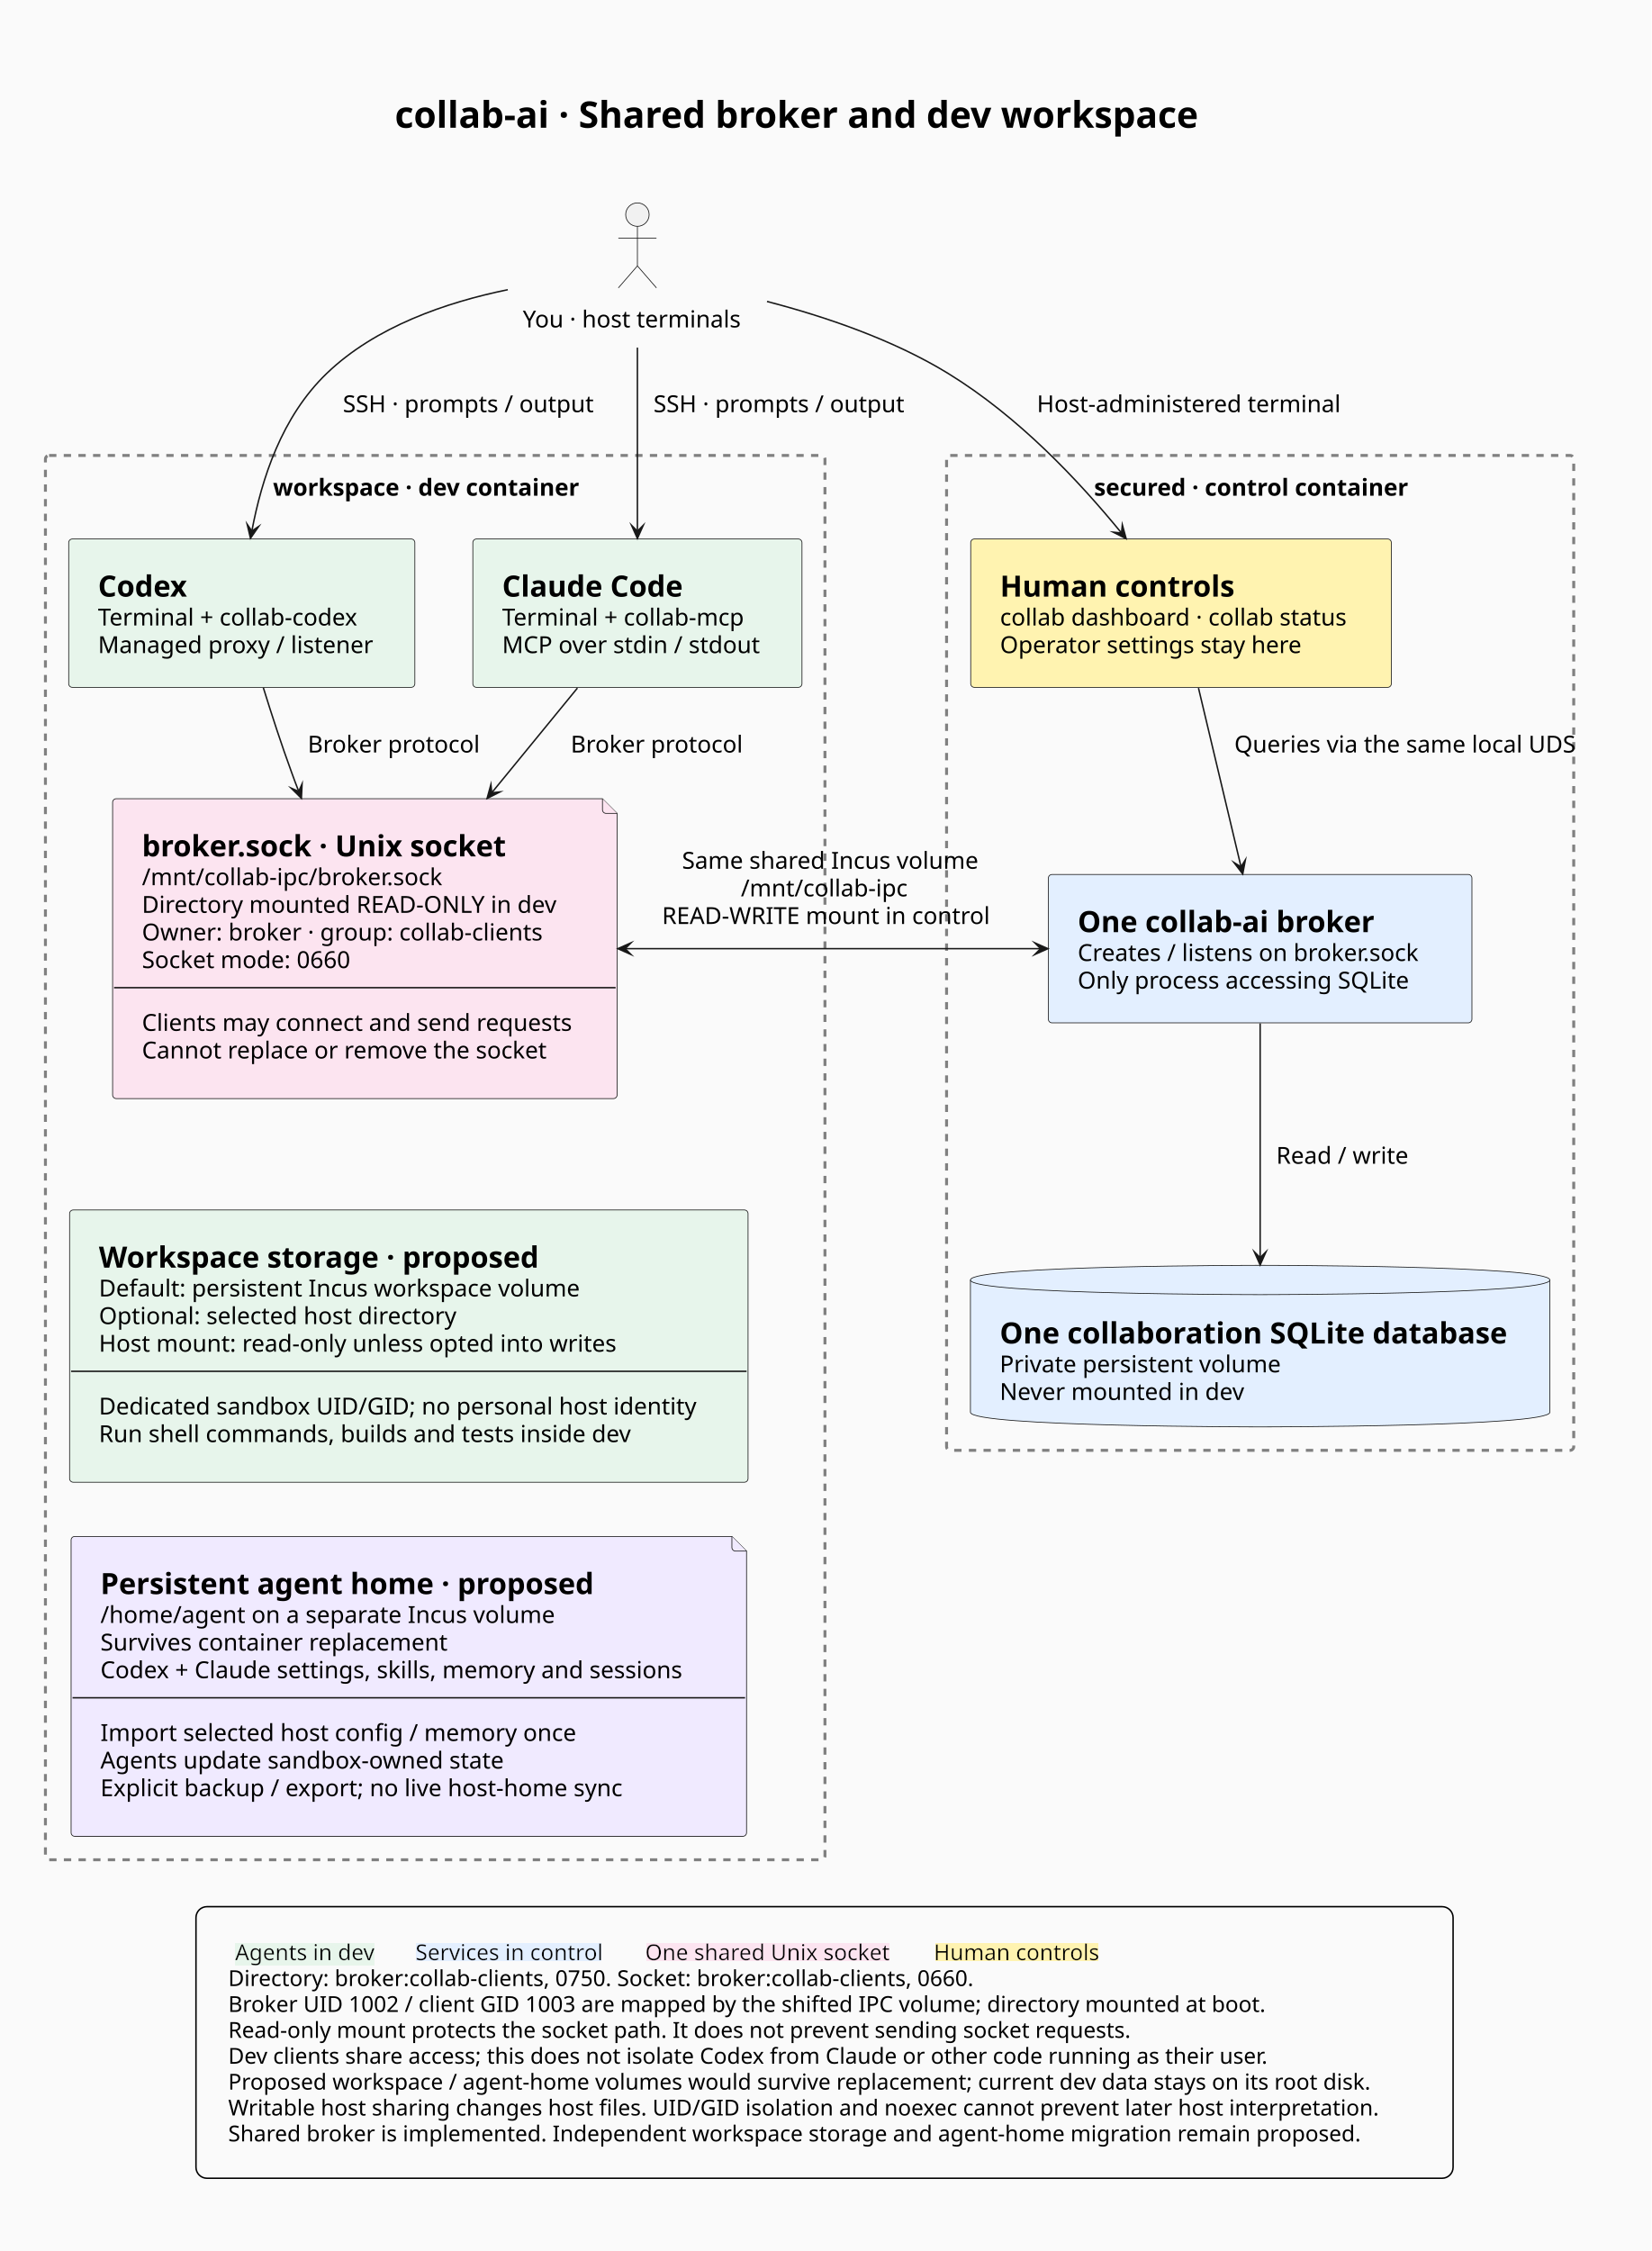
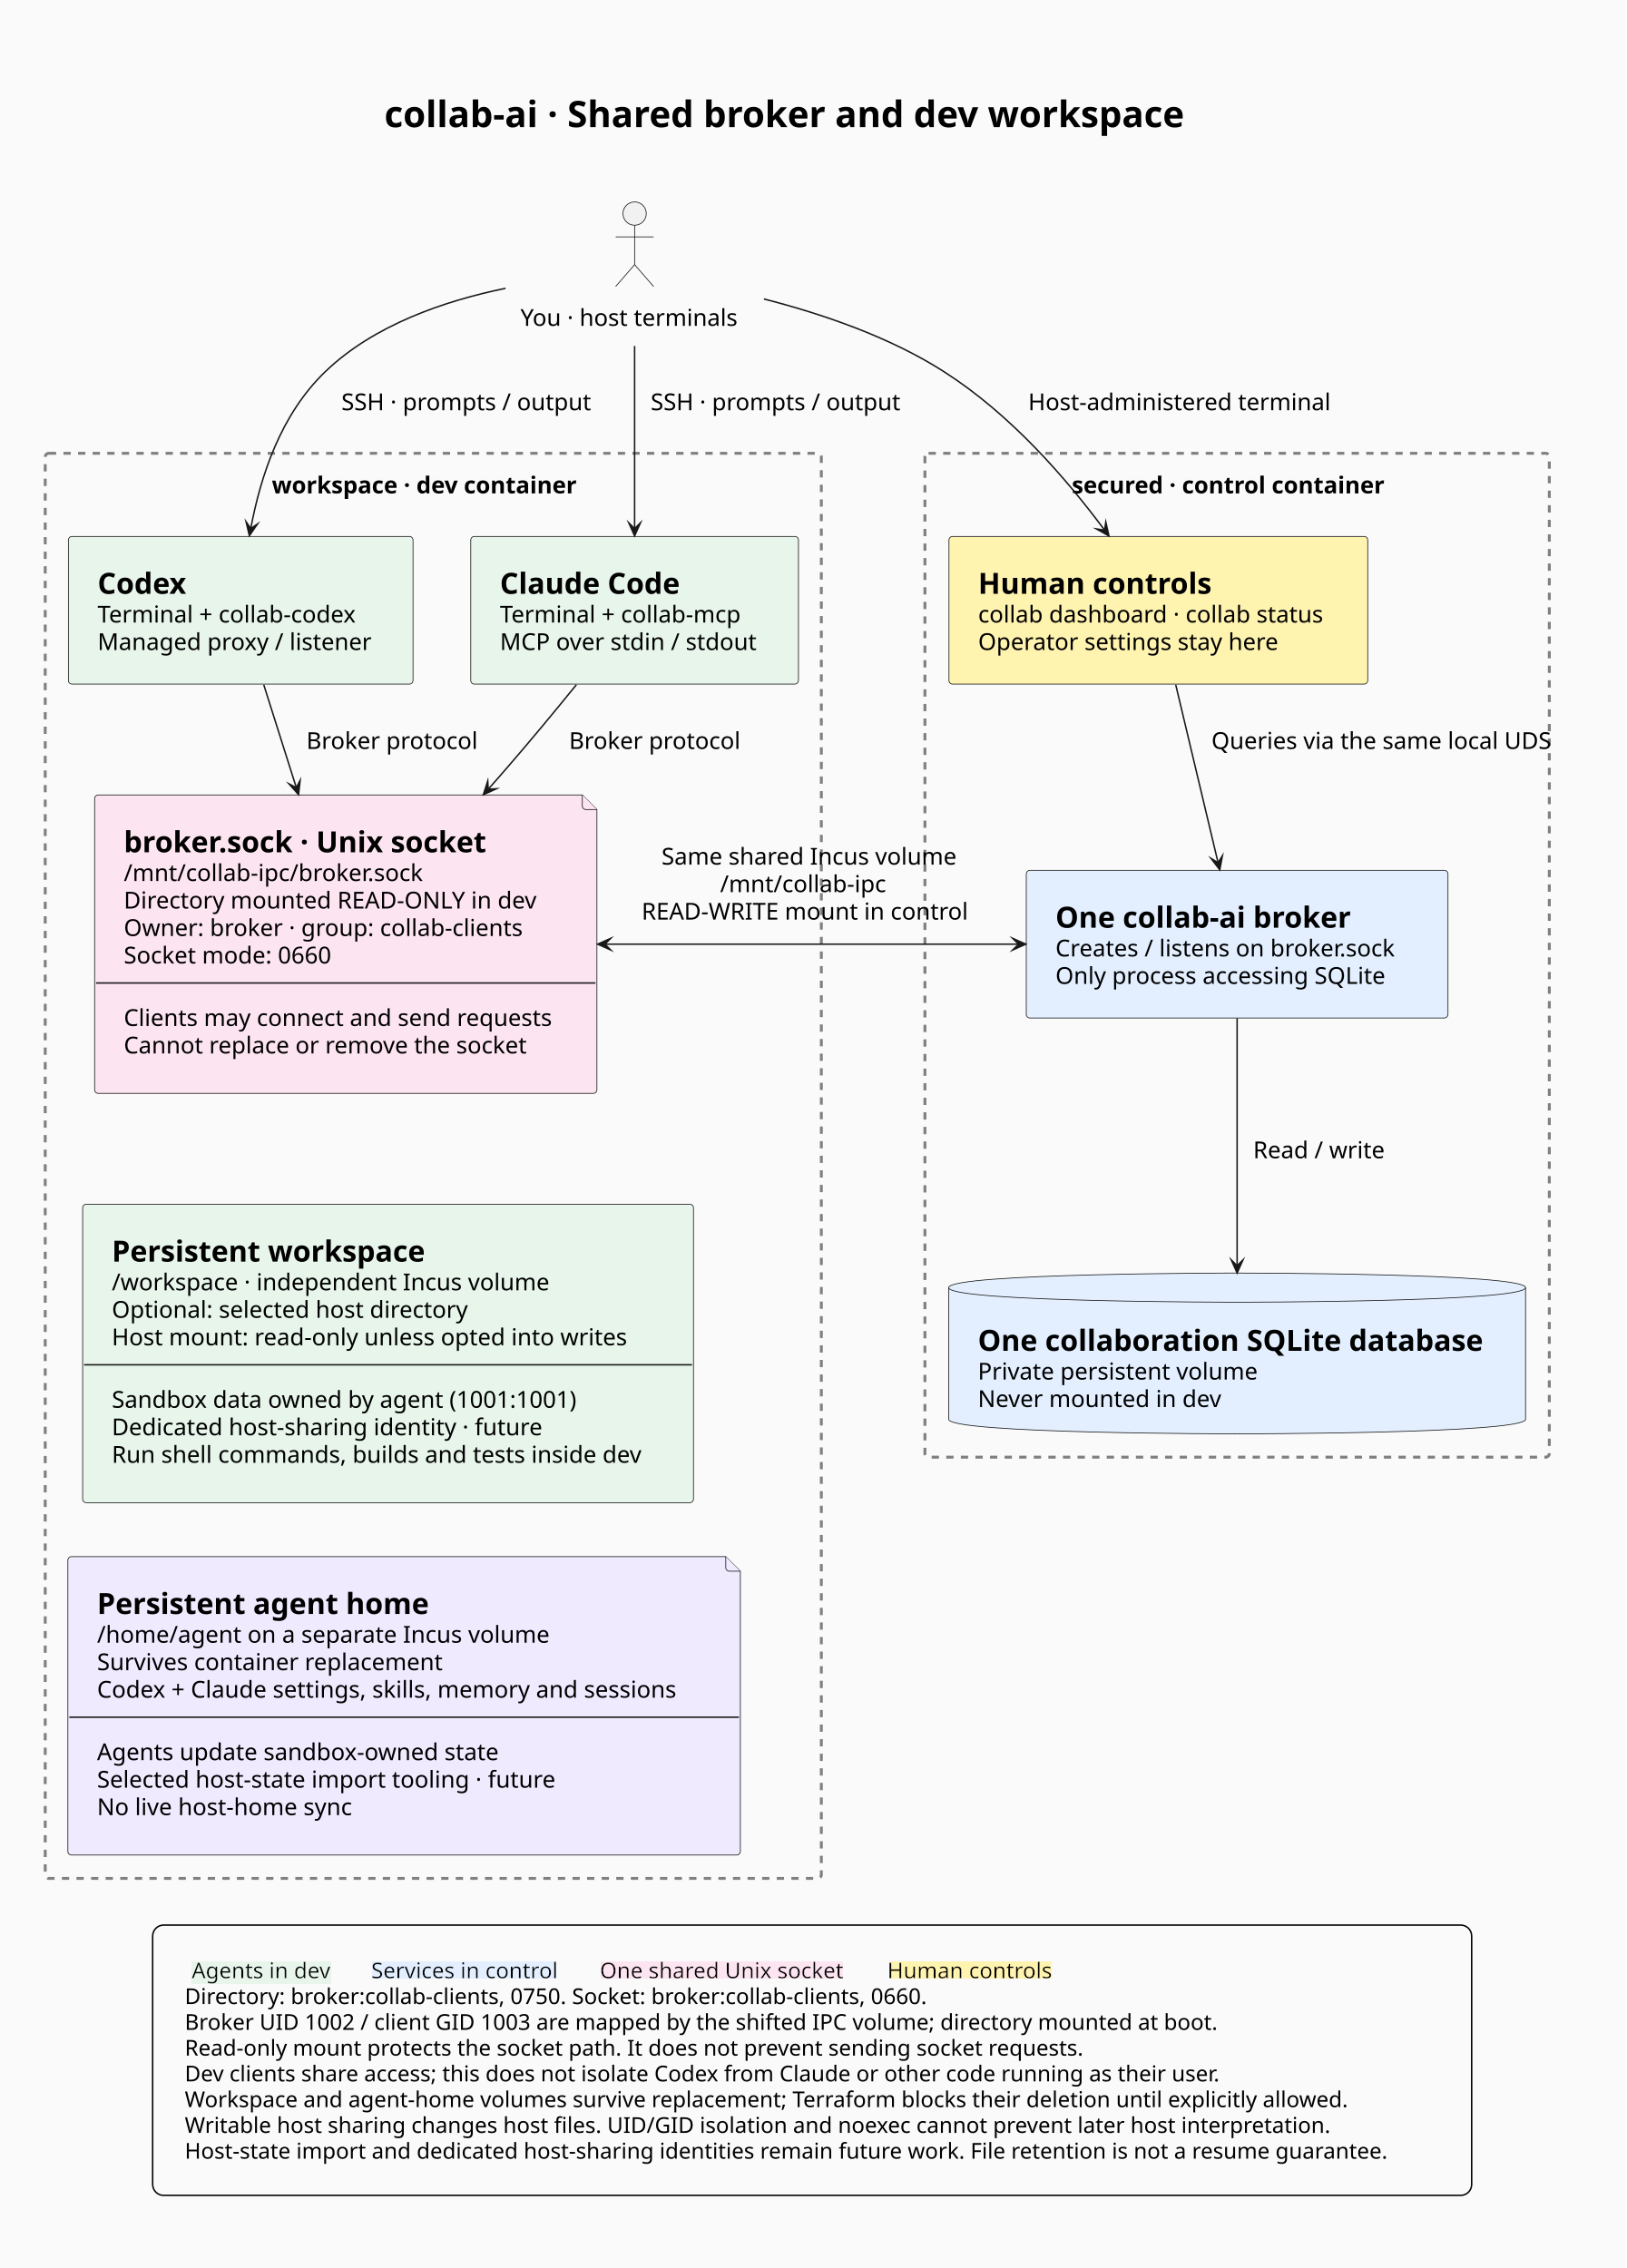
- <svg xmlns="http://www.w3.org/2000/svg" version="1.1" data-diagram-type="DESCRIPTION" style="width:1127px;height:1536px;background:#FAFAFA;" width="1127px" height="1536px" viewBox="0 0 1127 1536" zoomAndPan="magnify" preserveAspectRatio="none" contentStyleType="text/css">
+ <svg xmlns="http://www.w3.org/2000/svg" version="1.1" data-diagram-type="DESCRIPTION" style="width:1115px;height:1555px;background:#FAFAFA;" width="1115px" height="1555px" viewBox="0 0 1115 1555" zoomAndPan="magnify" preserveAspectRatio="none" contentStyleType="text/css">
  <defs>
-     <filter id="byc5qf6hpxk0o0" x="0" y="0" width="1" height="1">
+     <filter id="b19do8ft7zcluc0" x="0" y="0" width="1" height="1">
      <feFlood flood-color="#E7F5EB" result="flood" />
      <feComposite in="SourceGraphic" in2="flood" operator="over" />
    </filter>
-     <filter id="byc5qf6hpxk0o1" x="0" y="0" width="1" height="1">
+     <filter id="b19do8ft7zcluc1" x="0" y="0" width="1" height="1">
      <feFlood flood-color="#E3EFFF" result="flood" />
      <feComposite in="SourceGraphic" in2="flood" operator="over" />
    </filter>
-     <filter id="byc5qf6hpxk0o2" x="0" y="0" width="1" height="1">
+     <filter id="b19do8ft7zcluc2" x="0" y="0" width="1" height="1">
      <feFlood flood-color="#FCE4F0" result="flood" />
      <feComposite in="SourceGraphic" in2="flood" operator="over" />
    </filter>
-     <filter id="byc5qf6hpxk0o3" x="0" y="0" width="1" height="1">
+     <filter id="b19do8ft7zcluc3" x="0" y="0" width="1" height="1">
      <feFlood flood-color="#FFF3B0" result="flood" />
      <feComposite in="SourceGraphic" in2="flood" operator="over" />
    </filter>
  </defs>
  <g font-family="sans-serif" lengthAdjust="spacing">
-     <rect x="0" y="0" width="1127" height="1536" fill="#FAFAFA" style="stroke:none;" />
+     <rect x="0" y="0" width="1115" height="1555" fill="#FAFAFA" style="stroke:none;" />
    <g class="title" data-source-line="4">
-       <text x="269.46" y="87.17" fill="#000" font-size="25" textLength="586.499" font-weight="700">collab-ai · Shared broker and dev workspace</text>
+       <text x="263.46" y="87.17" fill="#000" font-size="25" textLength="586.499" font-weight="700">collab-ai · Shared broker and dev workspace</text>
    </g>
    <g class="cluster" data-qualified-name="Dev" id="ent0002" data-source-line="53">
-       <rect x="31" y="310.783" width="532" height="958.25" fill="none" style="stroke:#808080;stroke-width:2;stroke-dasharray:5,5;" rx="2.5" ry="2.5" />
-       <text x="186.316" y="338.252" fill="#000" font-size="16" textLength="221.367" font-weight="700">workspace · dev container</text>
+       <rect x="31" y="310.793" width="532" height="977.09" fill="none" style="stroke:#808080;stroke-width:2;stroke-dasharray:5,5;" rx="2.5" ry="2.5" />
+       <text x="186.316" y="338.262" fill="#000" font-size="16" textLength="221.367" font-weight="700">workspace · dev container</text>
    </g>
    <g class="cluster" data-qualified-name="Control" id="ent0008" data-source-line="61">
-       <rect x="646" y="310.783" width="428" height="678.87" fill="none" style="stroke:#808080;stroke-width:2;stroke-dasharray:5,5;" rx="2.5" ry="2.5" />
-       <text x="746.676" y="338.252" fill="#000" font-size="16" textLength="226.648" font-weight="700">secured · control container</text>
+       <rect x="634" y="310.793" width="428" height="688.29" fill="none" style="stroke:#808080;stroke-width:2;stroke-dasharray:5,5;" rx="2.5" ry="2.5" />
+       <text x="734.676" y="338.262" fill="#000" font-size="16" textLength="226.648" font-weight="700">secured · control container</text>
    </g>
    <g class="entity" data-qualified-name="Dev.Codex" id="ent0003" data-source-line="54">
-       <rect x="46.88" y="367.783" width="236.234" height="101.242" fill="#E7F5EB" style="stroke:#181818;stroke-width:0.5;" rx="2.5" ry="2.5" />
-       <text x="66.88" y="407.119" fill="#000" font-size="20" textLength="63.809" font-weight="700">Codex</text>
-       <text x="66.88" y="426.807" fill="#000" font-size="16" textLength="193.633">Terminal + collab-codex</text>
-       <text x="66.88" y="445.651" fill="#000" font-size="16" textLength="196.234">Managed proxy / listener</text>
+       <rect x="46.88" y="367.793" width="236.234" height="101.242" fill="#E7F5EB" style="stroke:#181818;stroke-width:0.5;" rx="2.5" ry="2.5" />
+       <text x="66.88" y="407.129" fill="#000" font-size="20" textLength="63.809" font-weight="700">Codex</text>
+       <text x="66.88" y="426.817" fill="#000" font-size="16" textLength="193.633">Terminal + collab-codex</text>
+       <text x="66.88" y="445.661" fill="#000" font-size="16" textLength="196.234">Managed proxy / listener</text>
    </g>
    <g class="entity" data-qualified-name="Dev.Claude" id="ent0004" data-source-line="55">
-       <rect x="322.69" y="367.783" width="224.625" height="101.242" fill="#E7F5EB" style="stroke:#181818;stroke-width:0.5;" rx="2.5" ry="2.5" />
-       <text x="342.69" y="407.119" fill="#000" font-size="20" textLength="129.199" font-weight="700">Claude Code</text>
-       <text x="342.69" y="426.807" fill="#000" font-size="16" textLength="180.016">Terminal + collab-mcp</text>
-       <text x="342.69" y="445.651" fill="#000" font-size="16" textLength="184.625">MCP over stdin / stdout</text>
+       <rect x="322.69" y="367.793" width="224.625" height="101.242" fill="#E7F5EB" style="stroke:#181818;stroke-width:0.5;" rx="2.5" ry="2.5" />
+       <text x="342.69" y="407.129" fill="#000" font-size="20" textLength="129.199" font-weight="700">Claude Code</text>
+       <text x="342.69" y="426.817" fill="#000" font-size="16" textLength="180.016">Terminal + collab-mcp</text>
+       <text x="342.69" y="445.661" fill="#000" font-size="16" textLength="184.625">MCP over stdin / stdout</text>
    </g>
    <g class="entity" data-qualified-name="Dev.Project" id="ent0005" data-source-line="56">
-       <rect x="47.49" y="825.643" width="463.016" height="185.773" fill="#E7F5EB" style="stroke:#181818;stroke-width:0.5;" rx="2.5" ry="2.5" />
-       <text x="67.49" y="864.979" fill="#000" font-size="20" textLength="319.199" font-weight="700">Workspace storage · proposed</text>
-       <text x="67.49" y="884.667" fill="#000" font-size="16" textLength="338.313">Default: persistent Incus workspace volume</text>
-       <text x="67.49" y="903.511" fill="#000" font-size="16" textLength="253.32">Optional: selected host directory</text>
-       <text x="67.49" y="922.354" fill="#000" font-size="16" textLength="369.641">Host mount: read-only unless opted into writes</text>
-       <line x1="48.49" y1="935.729" x2="509.506" y2="935.729" style="stroke:#181818;stroke-width:1;" />
-       <text x="67.49" y="965.198" fill="#000" font-size="16" textLength="423.016">Dedicated sandbox UID/GID; no personal host identity</text>
-       <text x="67.49" y="984.042" fill="#000" font-size="16" textLength="378.711">Run shell commands, builds and tests inside dev</text>
+       <rect x="56.64" y="825.653" width="418.711" height="204.617" fill="#E7F5EB" style="stroke:#181818;stroke-width:0.5;" rx="2.5" ry="2.5" />
+       <text x="76.64" y="864.989" fill="#000" font-size="20" textLength="220.313" font-weight="700">Persistent workspace</text>
+       <text x="76.64" y="884.677" fill="#000" font-size="16" textLength="310.617">/workspace · independent Incus volume</text>
+       <text x="76.64" y="903.521" fill="#000" font-size="16" textLength="253.32">Optional: selected host directory</text>
+       <text x="76.64" y="922.364" fill="#000" font-size="16" textLength="369.641">Host mount: read-only unless opted into writes</text>
+       <line x1="57.64" y1="935.739" x2="474.351" y2="935.739" style="stroke:#181818;stroke-width:1;" />
+       <text x="76.64" y="965.208" fill="#000" font-size="16" textLength="335.75">Sandbox data owned by agent (1001:1001)</text>
+       <text x="76.64" y="984.052" fill="#000" font-size="16" textLength="309.742">Dedicated host-sharing identity · future</text>
+       <text x="76.64" y="1002.896" fill="#000" font-size="16" textLength="378.711">Run shell commands, builds and tests inside dev</text>
    </g>
    <g class="entity" data-qualified-name="Dev.AgentHome" id="ent0006" data-source-line="57">
-       <path d="M48.52,1050.913 L48.52,1250.531 A2.5,2.5 0 0 0 51.02,1253.031 L506.989,1253.031 A2.5,2.5 0 0 0 509.489,1250.531 L509.489,1058.413 L499.489,1048.413 L51.02,1048.413 A2.5,2.5 0 0 0 48.52,1050.913" style="stroke:#181818;stroke-width:0.5;" fill="#F0EAFF" />
-       <path d="M499.489,1048.413 L499.489,1055.913 A2.5,2.5 0 0 0 501.989,1058.413 L509.489,1058.413" style="stroke:#181818;stroke-width:0.5;" fill="#F0EAFF" />
-       <text x="68.52" y="1087.749" fill="#000" font-size="20" textLength="354.756" font-weight="700">Persistent agent home · proposed</text>
-       <text x="68.52" y="1107.437" fill="#000" font-size="16" textLength="321.531">/home/agent on a separate Incus volume</text>
-       <text x="68.52" y="1126.281" fill="#000" font-size="16" textLength="242.133">Survives container replacement</text>
-       <text x="68.52" y="1145.124" fill="#000" font-size="16" textLength="420.969">Codex + Claude settings, skills, memory and sessions</text>
-       <line x1="49.52" y1="1158.499" x2="508.489" y2="1158.499" style="stroke:#181818;stroke-width:1;" />
-       <text x="68.52" y="1187.968" fill="#000" font-size="16" textLength="337.242">Import selected host config / memory once</text>
-       <text x="68.52" y="1206.812" fill="#000" font-size="16" textLength="287.898">Agents update sandbox-owned state</text>
-       <text x="68.52" y="1225.656" fill="#000" font-size="16" textLength="380.719">Explicit backup / export; no live host-home sync</text>
+       <path d="M46.52,1069.763 L46.52,1269.381 A2.5,2.5 0 0 0 49.02,1271.881 L504.989,1271.881 A2.5,2.5 0 0 0 507.489,1269.381 L507.489,1077.263 L497.489,1067.263 L49.02,1067.263 A2.5,2.5 0 0 0 46.52,1069.763" style="stroke:#181818;stroke-width:0.5;" fill="#F0EAFF" />
+       <path d="M497.489,1067.263 L497.489,1074.763 A2.5,2.5 0 0 0 499.989,1077.263 L507.489,1077.263" style="stroke:#181818;stroke-width:0.5;" fill="#F0EAFF" />
+       <text x="66.52" y="1106.599" fill="#000" font-size="20" textLength="231.377" font-weight="700">Persistent agent home</text>
+       <text x="66.52" y="1126.287" fill="#000" font-size="16" textLength="321.531">/home/agent on a separate Incus volume</text>
+       <text x="66.52" y="1145.131" fill="#000" font-size="16" textLength="242.133">Survives container replacement</text>
+       <text x="66.52" y="1163.974" fill="#000" font-size="16" textLength="420.969">Codex + Claude settings, skills, memory and sessions</text>
+       <line x1="47.52" y1="1177.349" x2="506.489" y2="1177.349" style="stroke:#181818;stroke-width:1;" />
+       <text x="66.52" y="1206.818" fill="#000" font-size="16" textLength="287.898">Agents update sandbox-owned state</text>
+       <text x="66.52" y="1225.662" fill="#000" font-size="16" textLength="329.617">Selected host-state import tooling · future</text>
+       <text x="66.52" y="1244.506" fill="#000" font-size="16" textLength="184.688">No live host-home sync</text>
    </g>
    <g class="entity" data-qualified-name="Dev.Socket" id="ent0007" data-source-line="58">
-       <path d="M76.85,547.523 L76.85,747.141 A2.5,2.5 0 0 0 79.35,749.641 L418.655,749.641 A2.5,2.5 0 0 0 421.155,747.141 L421.155,555.023 L411.155,545.023 L79.35,545.023 A2.5,2.5 0 0 0 76.85,547.523" style="stroke:#181818;stroke-width:0.5;" fill="#FCE4F0" />
-       <path d="M411.155,545.023 L411.155,552.523 A2.5,2.5 0 0 0 413.655,555.023 L421.155,555.023" style="stroke:#181818;stroke-width:0.5;" fill="#FCE4F0" />
-       <text x="96.85" y="584.359" fill="#000" font-size="20" textLength="266.846" font-weight="700">broker.sock · Unix socket</text>
-       <text x="96.85" y="604.047" fill="#000" font-size="16" textLength="226.203">/mnt/collab-ipc/broker.sock</text>
-       <text x="96.85" y="622.891" fill="#000" font-size="16" textLength="296.469">Directory mounted READ-ONLY in dev</text>
-       <text x="96.85" y="641.734" fill="#000" font-size="16" textLength="289.063">Owner: broker · group: collab-clients</text>
-       <text x="96.85" y="660.578" fill="#000" font-size="16" textLength="150.297">Socket mode: 0660</text>
-       <line x1="77.85" y1="673.953" x2="420.155" y2="673.953" style="stroke:#181818;stroke-width:1;" />
-       <text x="96.85" y="703.422" fill="#000" font-size="16" textLength="304.305">Clients may connect and send requests</text>
-       <text x="96.85" y="722.266" fill="#000" font-size="16" textLength="286.047">Cannot replace or remove the socket</text>
+       <path d="M64.85,547.533 L64.85,747.151 A2.5,2.5 0 0 0 67.35,749.651 L406.655,749.651 A2.5,2.5 0 0 0 409.155,747.151 L409.155,555.033 L399.155,545.033 L67.35,545.033 A2.5,2.5 0 0 0 64.85,547.533" style="stroke:#181818;stroke-width:0.5;" fill="#FCE4F0" />
+       <path d="M399.155,545.033 L399.155,552.533 A2.5,2.5 0 0 0 401.655,555.033 L409.155,555.033" style="stroke:#181818;stroke-width:0.5;" fill="#FCE4F0" />
+       <text x="84.85" y="584.369" fill="#000" font-size="20" textLength="266.846" font-weight="700">broker.sock · Unix socket</text>
+       <text x="84.85" y="604.057" fill="#000" font-size="16" textLength="226.203">/mnt/collab-ipc/broker.sock</text>
+       <text x="84.85" y="622.901" fill="#000" font-size="16" textLength="296.469">Directory mounted READ-ONLY in dev</text>
+       <text x="84.85" y="641.744" fill="#000" font-size="16" textLength="289.063">Owner: broker · group: collab-clients</text>
+       <text x="84.85" y="660.588" fill="#000" font-size="16" textLength="150.297">Socket mode: 0660</text>
+       <line x1="65.85" y1="673.963" x2="408.155" y2="673.963" style="stroke:#181818;stroke-width:1;" />
+       <text x="84.85" y="703.432" fill="#000" font-size="16" textLength="304.305">Clients may connect and send requests</text>
+       <text x="84.85" y="722.276" fill="#000" font-size="16" textLength="286.047">Cannot replace or remove the socket</text>
    </g>
    <g class="entity" data-qualified-name="Control.Dashboard" id="ent0009" data-source-line="62">
-       <rect x="662.47" y="367.783" width="287.063" height="101.242" fill="#FFF3B0" style="stroke:#181818;stroke-width:0.5;" rx="2.5" ry="2.5" />
-       <text x="682.47" y="407.119" fill="#000" font-size="20" textLength="163.955" font-weight="700">Human controls</text>
-       <text x="682.47" y="426.807" fill="#000" font-size="16" textLength="247.063">collab dashboard · collab status</text>
-       <text x="682.47" y="445.651" fill="#000" font-size="16" textLength="211.711">Operator settings stay here</text>
+       <rect x="650.47" y="367.793" width="287.063" height="101.242" fill="#FFF3B0" style="stroke:#181818;stroke-width:0.5;" rx="2.5" ry="2.5" />
+       <text x="670.47" y="407.129" fill="#000" font-size="20" textLength="163.955" font-weight="700">Human controls</text>
+       <text x="670.47" y="426.817" fill="#000" font-size="16" textLength="247.063">collab dashboard · collab status</text>
+       <text x="670.47" y="445.661" fill="#000" font-size="16" textLength="211.711">Operator settings stay here</text>
    </g>
    <g class="entity" data-qualified-name="Control.Broker" id="ent0010" data-source-line="63">
-       <rect x="715.47" y="596.713" width="289.063" height="101.242" fill="#E3EFFF" style="stroke:#181818;stroke-width:0.5;" rx="2.5" ry="2.5" />
-       <text x="735.47" y="636.049" fill="#000" font-size="20" textLength="215.557" font-weight="700">One collab-ai broker</text>
-       <text x="735.47" y="655.737" fill="#000" font-size="16" textLength="249.063">Creates / listens on broker.sock</text>
-       <text x="735.47" y="674.581" fill="#000" font-size="16" textLength="234.484">Only process accessing SQLite</text>
+       <rect x="703.47" y="596.723" width="289.063" height="101.242" fill="#E3EFFF" style="stroke:#181818;stroke-width:0.5;" rx="2.5" ry="2.5" />
+       <text x="723.47" y="636.059" fill="#000" font-size="20" textLength="215.557" font-weight="700">One collab-ai broker</text>
+       <text x="723.47" y="655.747" fill="#000" font-size="16" textLength="249.063">Creates / listens on broker.sock</text>
+       <text x="723.47" y="674.591" fill="#000" font-size="16" textLength="234.484">Only process accessing SQLite</text>
    </g>
    <g class="entity" data-qualified-name="Control.DB" id="ent0011" data-source-line="64">
-       <path d="M662.28,873.413 C662.28,863.413 860,863.413 860,863.413 C860,863.413 1057.719,863.413 1057.719,873.413 L1057.719,963.656 C1057.719,973.656 860,973.656 860,973.656 C860,973.656 662.28,973.656 662.28,963.656 L662.28,873.413" style="stroke:#181818;stroke-width:0.5;" fill="#E3EFFF" />
-       <path d="M662.28,873.413 C662.28,883.413 860,883.413 860,883.413 C860,883.413 1057.719,883.413 1057.719,873.413" style="stroke:#181818;stroke-width:0.5;" fill="none" />
-       <text x="682.28" y="916.749" fill="#000" font-size="20" textLength="355.439" font-weight="700">One collaboration SQLite database</text>
-       <text x="682.28" y="936.437" fill="#000" font-size="16" textLength="195.953">Private persistent volume</text>
-       <text x="682.28" y="955.281" fill="#000" font-size="16" textLength="171.078">Never mounted in dev</text>
+       <path d="M650.28,882.833 C650.28,872.833 848,872.833 848,872.833 C848,872.833 1045.719,872.833 1045.719,882.833 L1045.719,973.076 C1045.719,983.076 848,983.076 848,983.076 C848,983.076 650.28,983.076 650.28,973.076 L650.28,882.833" style="stroke:#181818;stroke-width:0.5;" fill="#E3EFFF" />
+       <path d="M650.28,882.833 C650.28,892.833 848,892.833 848,892.833 C848,892.833 1045.719,892.833 1045.719,882.833" style="stroke:#181818;stroke-width:0.5;" fill="none" />
+       <text x="670.28" y="926.169" fill="#000" font-size="20" textLength="355.439" font-weight="700">One collaboration SQLite database</text>
+       <text x="670.28" y="945.857" fill="#000" font-size="16" textLength="195.953">Private persistent volume</text>
+       <text x="670.28" y="964.701" fill="#000" font-size="16" textLength="171.078">Never mounted in dev</text>
    </g>
    <g class="entity" data-qualified-name="Human" id="ent0001" data-source-line="51">
      <ellipse cx="435.005" cy="146.443" rx="8" ry="8" fill="#F1F1F1" style="stroke:#181818;stroke-width:0.5;" />
      <path d="M435.005,154.443 L435.005,181.443 M422.005,162.443 L448.005,162.443 M435.005,181.443 L422.005,196.443 M435.005,181.443 L448.005,196.443" style="stroke:#181818;stroke-width:0.5;" fill="none" />
      <text x="356.79" y="223.412" fill="#000" font-size="16" textLength="156.43">You · host terminals</text>
    </g>
    <g class="link" data-entity-1="ent0001" data-entity-2="ent0003" id="lnk12" data-source-line="67" data-link-type="dependency">
-       <path d="M346.53,197.683 C304.42,206.303 256.15,222.903 223,254.783 C192.21,284.393 178.659,326.511 171.869,362.401" style="stroke:#181818;stroke-width:1;" fill="none" id="Human-to-Codex" />
-       <polygon points="170.94,367.313,176.543,359.214,171.869,362.401,168.683,357.727,170.94,367.313" fill="#181818" style="stroke:#181818;stroke-width:1;stroke-linejoin:miter;stroke-miterlimit:10;" />
-       <text x="234" y="281.252" fill="#000" font-size="16" textLength="180.016">SSH · prompts / output</text>
+       <path d="M346.53,197.683 C304.42,206.313 256.15,222.903 223,254.793 C192.21,284.403 178.66,326.521 171.87,362.401" style="stroke:#181818;stroke-width:1;" fill="none" id="Human-to-Codex" />
+       <polygon points="170.94,367.313,176.544,359.214,171.87,362.401,168.683,357.727,170.94,367.313" fill="#181818" style="stroke:#181818;stroke-width:1;stroke-linejoin:miter;stroke-miterlimit:10;" />
+       <text x="234" y="281.262" fill="#000" font-size="16" textLength="180.016">SSH · prompts / output</text>
    </g>
    <g class="link" data-entity-1="ent0001" data-entity-2="ent0004" id="lnk13" data-source-line="68" data-link-type="dependency">
-       <path d="M435,237.213 C435,275.583 435,323.793 435,362.443" style="stroke:#181818;stroke-width:1;" fill="none" id="Human-to-Claude" />
+       <path d="M435,237.223 C435,275.583 435,323.803 435,362.443" style="stroke:#181818;stroke-width:1;" fill="none" id="Human-to-Claude" />
      <polygon points="435,367.443,439,358.443,435,362.443,431,358.443,435,367.443" fill="#181818" style="stroke:#181818;stroke-width:1;stroke-linejoin:miter;stroke-miterlimit:10;" />
-       <text x="446" y="281.252" fill="#000" font-size="16" textLength="180.016">SSH · prompts / output</text>
+       <text x="446" y="281.262" fill="#000" font-size="16" textLength="180.016">SSH · prompts / output</text>
    </g>
    <g class="link" data-entity-1="ent0001" data-entity-2="ent0009" id="lnk14" data-source-line="69" data-link-type="dependency">
-       <path d="M523.46,205.713 C563.18,216.043 609.44,231.743 647,254.783 C695.13,284.303 735.934,327.714 765.384,363.704" style="stroke:#181818;stroke-width:1;" fill="none" id="Human-to-Dashboard" />
-       <polygon points="768.55,367.573,765.946,358.075,765.384,363.704,759.755,363.141,768.55,367.573" fill="#181818" style="stroke:#181818;stroke-width:1;stroke-linejoin:miter;stroke-miterlimit:10;" />
-       <text x="707.62" y="281.252" fill="#000" font-size="16" textLength="216.055">Host-administered terminal</text>
+       <path d="M523.62,204.983 C563.48,215.173 609.81,230.973 647,254.793 C692.83,284.143 730.334,327.433 757.164,363.473" style="stroke:#181818;stroke-width:1;" fill="none" id="Human-to-Dashboard" />
+       <polygon points="760.15,367.483,757.984,357.876,757.164,363.473,751.567,362.653,760.15,367.483" fill="#181818" style="stroke:#181818;stroke-width:1;stroke-linejoin:miter;stroke-miterlimit:10;" />
+       <text x="704.79" y="281.262" fill="#000" font-size="16" textLength="216.055">Host-administered terminal</text>
    </g>
    <g class="link" data-entity-1="ent0003" data-entity-2="ent0007" id="lnk15" data-source-line="71" data-link-type="dependency">
-       <path d="M179.72,469.283 C185.39,487.573 192.15,508.353 199,527.023 C201.13,532.823 201.559,534.093 203.879,540.063" style="stroke:#181818;stroke-width:1;" fill="none" id="Codex-to-Socket" />
-       <polygon points="205.69,544.723,206.158,534.886,203.879,540.063,198.702,537.783,205.69,544.723" fill="#181818" style="stroke:#181818;stroke-width:1;stroke-linejoin:miter;stroke-miterlimit:10;" />
-       <text x="210" y="513.492" fill="#000" font-size="16" textLength="120.359">Broker protocol</text>
+       <path d="M180.8,469.523 C186.53,487.643 193.05,508.263 199,527.033 C200.84,532.833 201.216,534.028 203.126,540.038" style="stroke:#181818;stroke-width:1;" fill="none" id="Codex-to-Socket" />
+       <polygon points="204.64,544.803,205.726,535.015,203.126,540.038,198.102,537.438,204.64,544.803" fill="#181818" style="stroke:#181818;stroke-width:1;stroke-linejoin:miter;stroke-miterlimit:10;" />
+       <text x="210" y="513.502" fill="#000" font-size="16" textLength="120.359">Broker protocol</text>
    </g>
    <g class="link" data-entity-1="ent0004" data-entity-2="ent0007" id="lnk16" data-source-line="72" data-link-type="dependency">
-       <path d="M394.06,469.523 C379.24,487.643 362.38,508.263 347,527.023 C342.24,532.833 340.518,534.925 335.588,540.945" style="stroke:#181818;stroke-width:1;" fill="none" id="Claude-to-Socket" />
-       <polygon points="332.42,544.813,341.217,540.385,335.588,540.945,335.028,535.316,332.42,544.813" fill="#181818" style="stroke:#181818;stroke-width:1;stroke-linejoin:miter;stroke-miterlimit:10;" />
-       <text x="389.48" y="513.492" fill="#000" font-size="16" textLength="120.359">Broker protocol</text>
+       <path d="M395.08,469.483 C380.22,487.793 363.06,508.533 347,527.033 C341.92,532.883 339.987,535.121 334.647,541.111" style="stroke:#181818;stroke-width:1;" fill="none" id="Claude-to-Socket" />
+       <polygon points="331.32,544.843,340.295,540.787,334.647,541.111,334.323,535.464,331.32,544.843" fill="#181818" style="stroke:#181818;stroke-width:1;stroke-linejoin:miter;stroke-miterlimit:10;" />
+       <text x="390.06" y="513.502" fill="#000" font-size="16" textLength="120.359">Broker protocol</text>
    </g>
    <g class="link" data-entity-1="ent0009" data-entity-2="ent0010" id="lnk19" data-source-line="76" data-link-type="dependency">
-       <path d="M817.92,469.483 C826.89,507.203 837.982,553.829 846.952,591.519" style="stroke:#181818;stroke-width:1;" fill="none" id="Dashboard-to-Broker" />
-       <polygon points="848.11,596.383,849.918,586.702,846.952,591.519,842.135,588.554,848.11,596.383" fill="#181818" style="stroke:#181818;stroke-width:1;stroke-linejoin:miter;stroke-miterlimit:10;" />
-       <text x="842.38" y="513.492" fill="#000" font-size="16" textLength="240.039">Queries via the same local UDS</text>
+       <path d="M805.92,469.493 C814.89,507.213 825.982,553.829 834.952,591.519" style="stroke:#181818;stroke-width:1;" fill="none" id="Dashboard-to-Broker" />
+       <polygon points="836.11,596.383,837.918,586.702,834.952,591.519,830.135,588.554,836.11,596.383" fill="#181818" style="stroke:#181818;stroke-width:1;stroke-linejoin:miter;stroke-miterlimit:10;" />
+       <text x="830.38" y="513.502" fill="#000" font-size="16" textLength="240.039">Queries via the same local UDS</text>
    </g>
    <g class="link" data-entity-1="ent0007" data-entity-2="ent0010" id="lnk21" data-source-line="77" data-link-type="dependency">
-       <path d="M426.64,647.333 C519.27,647.333 622.15,647.333 710.16,647.333" style="stroke:#181818;stroke-width:1;" fill="none" id="Socket-Broker" />
-       <polygon points="421.64,647.333,430.64,651.333,426.64,647.333,430.64,643.333,421.64,647.333" fill="#181818" style="stroke:#181818;stroke-width:1;stroke-linejoin:miter;stroke-miterlimit:10;" />
-       <polygon points="715.16,647.333,706.16,643.333,710.16,647.333,706.16,651.333,715.16,647.333" fill="#181818" style="stroke:#181818;stroke-width:1;stroke-linejoin:miter;stroke-miterlimit:10;" />
-       <text x="465.451" y="592.802" fill="#000" font-size="16" textLength="206.281">Same shared Incus volume</text>
-       <text x="505.611" y="611.646" fill="#000" font-size="16" textLength="125.961">/mnt/collab-ipc</text>
-       <text x="451.81" y="630.49" fill="#000" font-size="16" textLength="233.563">READ-WRITE mount in control</text>
+       <path d="M414.64,647.343 C507.27,647.343 610.15,647.343 698.16,647.343" style="stroke:#181818;stroke-width:1;" fill="none" id="Socket-Broker" />
+       <polygon points="409.64,647.343,418.64,651.343,414.64,647.343,418.64,643.343,409.64,647.343" fill="#181818" style="stroke:#181818;stroke-width:1;stroke-linejoin:miter;stroke-miterlimit:10;" />
+       <polygon points="703.16,647.343,694.16,643.343,698.16,647.343,694.16,651.343,703.16,647.343" fill="#181818" style="stroke:#181818;stroke-width:1;stroke-linejoin:miter;stroke-miterlimit:10;" />
+       <text x="453.451" y="592.812" fill="#000" font-size="16" textLength="206.281">Same shared Incus volume</text>
+       <text x="493.611" y="611.656" fill="#000" font-size="16" textLength="125.961">/mnt/collab-ipc</text>
+       <text x="439.81" y="630.5" fill="#000" font-size="16" textLength="233.563">READ-WRITE mount in control</text>
    </g>
    <g class="link" data-entity-1="ent0010" data-entity-2="ent0011" id="lnk22" data-source-line="78" data-link-type="dependency">
-       <path d="M860,698.333 C860,745.163 860,809.973 860,858.173" style="stroke:#181818;stroke-width:1;" fill="none" id="Broker-to-DB" />
-       <polygon points="860,863.173,864,854.173,860,858.173,856,854.173,860,863.173" fill="#181818" style="stroke:#181818;stroke-width:1;stroke-linejoin:miter;stroke-miterlimit:10;" />
-       <text x="871" y="794.112" fill="#000" font-size="16" textLength="94.852">Read / write</text>
+       <path d="M848,698.153 C848,747.303 848,817.223 848,867.823" style="stroke:#181818;stroke-width:1;" fill="none" id="Broker-to-DB" />
+       <polygon points="848,872.823,852,863.823,848,867.823,844,863.823,848,872.823" fill="#181818" style="stroke:#181818;stroke-width:1;stroke-linejoin:miter;stroke-miterlimit:10;" />
+       <text x="859" y="794.122" fill="#000" font-size="16" textLength="94.852">Read / write</text>
    </g>
    <g class="legend" data-source-line="80">
-       <rect x="133.747" y="1301.033" width="857.926" height="185.328" fill="none" style="stroke:#000;stroke-width:1;" rx="7.5" ry="7.5" />
-       <text x="160.493" y="1337.535" fill="#000" font-size="15" textLength="99.324" filter="url(#byc5qf6hpxk0o0)">Agents in dev</text>
-       <text x="264.563" y="1337.535" fill="#000" font-size="15" textLength="14.238">   </text>
-       <text x="283.547" y="1337.535" fill="#000" font-size="15" textLength="133" filter="url(#byc5qf6hpxk0o1)">Services in control</text>
-       <text x="421.294" y="1337.535" fill="#000" font-size="15" textLength="14.238">   </text>
-       <text x="440.278" y="1337.535" fill="#000" font-size="15" textLength="173.247" filter="url(#byc5qf6hpxk0o2)">One shared Unix socket</text>
-       <text x="618.271" y="1337.535" fill="#000" font-size="15" textLength="14.238">   </text>
-       <text x="637.255" y="1337.535" fill="#000" font-size="15" textLength="115.825" filter="url(#byc5qf6hpxk0o3)">Human controls</text>
-       <text x="155.747" y="1355.201" fill="#000" font-size="15" textLength="546.445">Directory: broker:collab-clients, 0750. Socket: broker:collab-clients, 0660.</text>
-       <text x="155.747" y="1372.867" fill="#000" font-size="15" textLength="738.999">Broker UID 1002 / client GID 1003 are mapped by the shifted IPC volume; directory mounted at boot.</text>
-       <text x="155.747" y="1390.533" fill="#000" font-size="15" textLength="642.964">Read-only mount protects the socket path. It does not prevent sending socket requests.</text>
-       <text x="155.747" y="1408.199" fill="#000" font-size="15" textLength="743.752">Dev clients share access; this does not isolate Codex from Claude or other code running as their user.</text>
-       <text x="155.747" y="1425.865" fill="#000" font-size="15" textLength="812.761">Proposed workspace / agent-home volumes would survive replacement; current dev data stays on its root disk.</text>
-       <text x="155.747" y="1443.531" fill="#000" font-size="15" textLength="813.926">Writable host sharing changes host files. UID/GID isolation and noexec cannot prevent later host interpretation.</text>
-       <text x="155.747" y="1461.197" fill="#000" font-size="15" textLength="797.249">Shared broker is implemented. Independent workspace storage and agent-home migration remain proposed.</text>
+       <rect x="104.646" y="1319.883" width="904.127" height="185.328" fill="none" style="stroke:#000;stroke-width:1;" rx="7.5" ry="7.5" />
+       <text x="131.392" y="1356.385" fill="#000" font-size="15" textLength="99.324" filter="url(#b19do8ft7zcluc0)">Agents in dev</text>
+       <text x="235.462" y="1356.385" fill="#000" font-size="15" textLength="14.238">   </text>
+       <text x="254.446" y="1356.385" fill="#000" font-size="15" textLength="133" filter="url(#b19do8ft7zcluc1)">Services in control</text>
+       <text x="392.193" y="1356.385" fill="#000" font-size="15" textLength="14.238">   </text>
+       <text x="411.177" y="1356.385" fill="#000" font-size="15" textLength="173.247" filter="url(#b19do8ft7zcluc2)">One shared Unix socket</text>
+       <text x="589.17" y="1356.385" fill="#000" font-size="15" textLength="14.238">   </text>
+       <text x="608.155" y="1356.385" fill="#000" font-size="15" textLength="115.825" filter="url(#b19do8ft7zcluc3)">Human controls</text>
+       <text x="126.646" y="1374.051" fill="#000" font-size="15" textLength="546.445">Directory: broker:collab-clients, 0750. Socket: broker:collab-clients, 0660.</text>
+       <text x="126.646" y="1391.717" fill="#000" font-size="15" textLength="738.999">Broker UID 1002 / client GID 1003 are mapped by the shifted IPC volume; directory mounted at boot.</text>
+       <text x="126.646" y="1409.383" fill="#000" font-size="15" textLength="642.964">Read-only mount protects the socket path. It does not prevent sending socket requests.</text>
+       <text x="126.646" y="1427.049" fill="#000" font-size="15" textLength="743.752">Dev clients share access; this does not isolate Codex from Claude or other code running as their user.</text>
+       <text x="126.646" y="1444.715" fill="#000" font-size="15" textLength="831.101">Workspace and agent-home volumes survive replacement; Terraform blocks their deletion until explicitly allowed.</text>
+       <text x="126.646" y="1462.381" fill="#000" font-size="15" textLength="813.926">Writable host sharing changes host files. UID/GID isolation and noexec cannot prevent later host interpretation.</text>
+       <text x="126.646" y="1480.047" fill="#000" font-size="15" textLength="860.127">Host-state import and dedicated host-sharing identities remain future work. File retention is not a resume guarantee.</text>
    </g>
  </g>
</svg>
